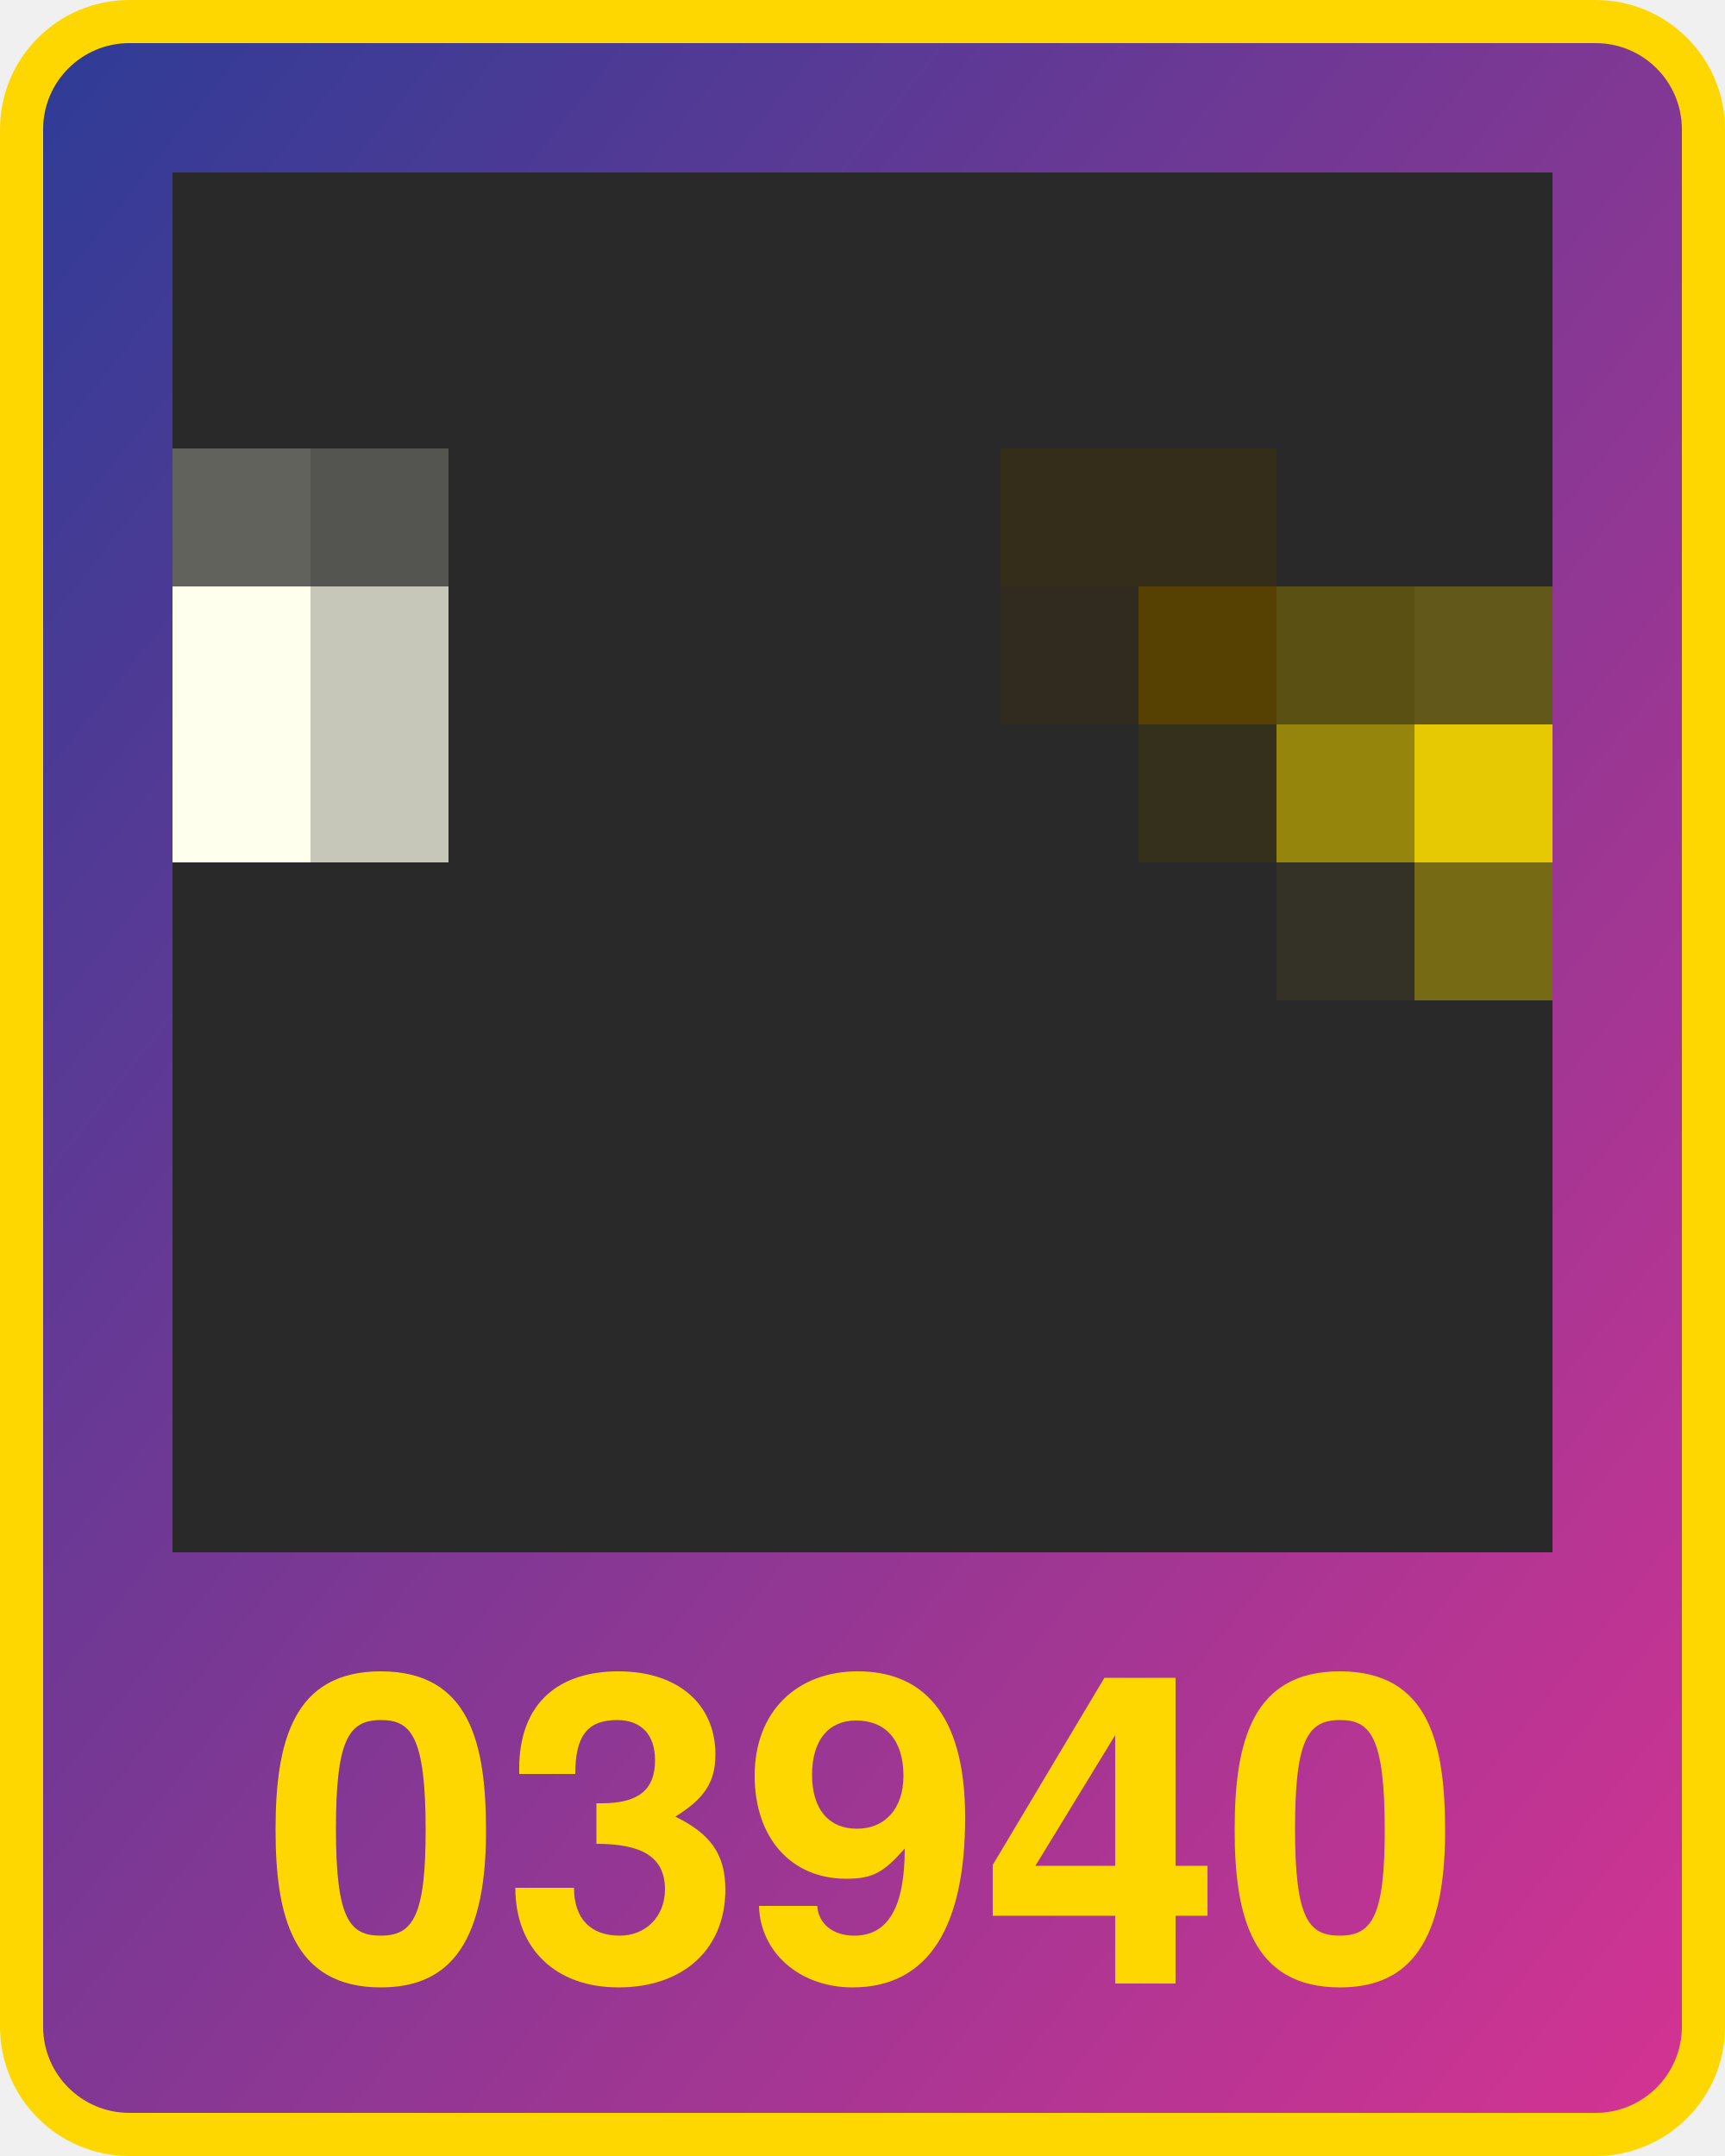
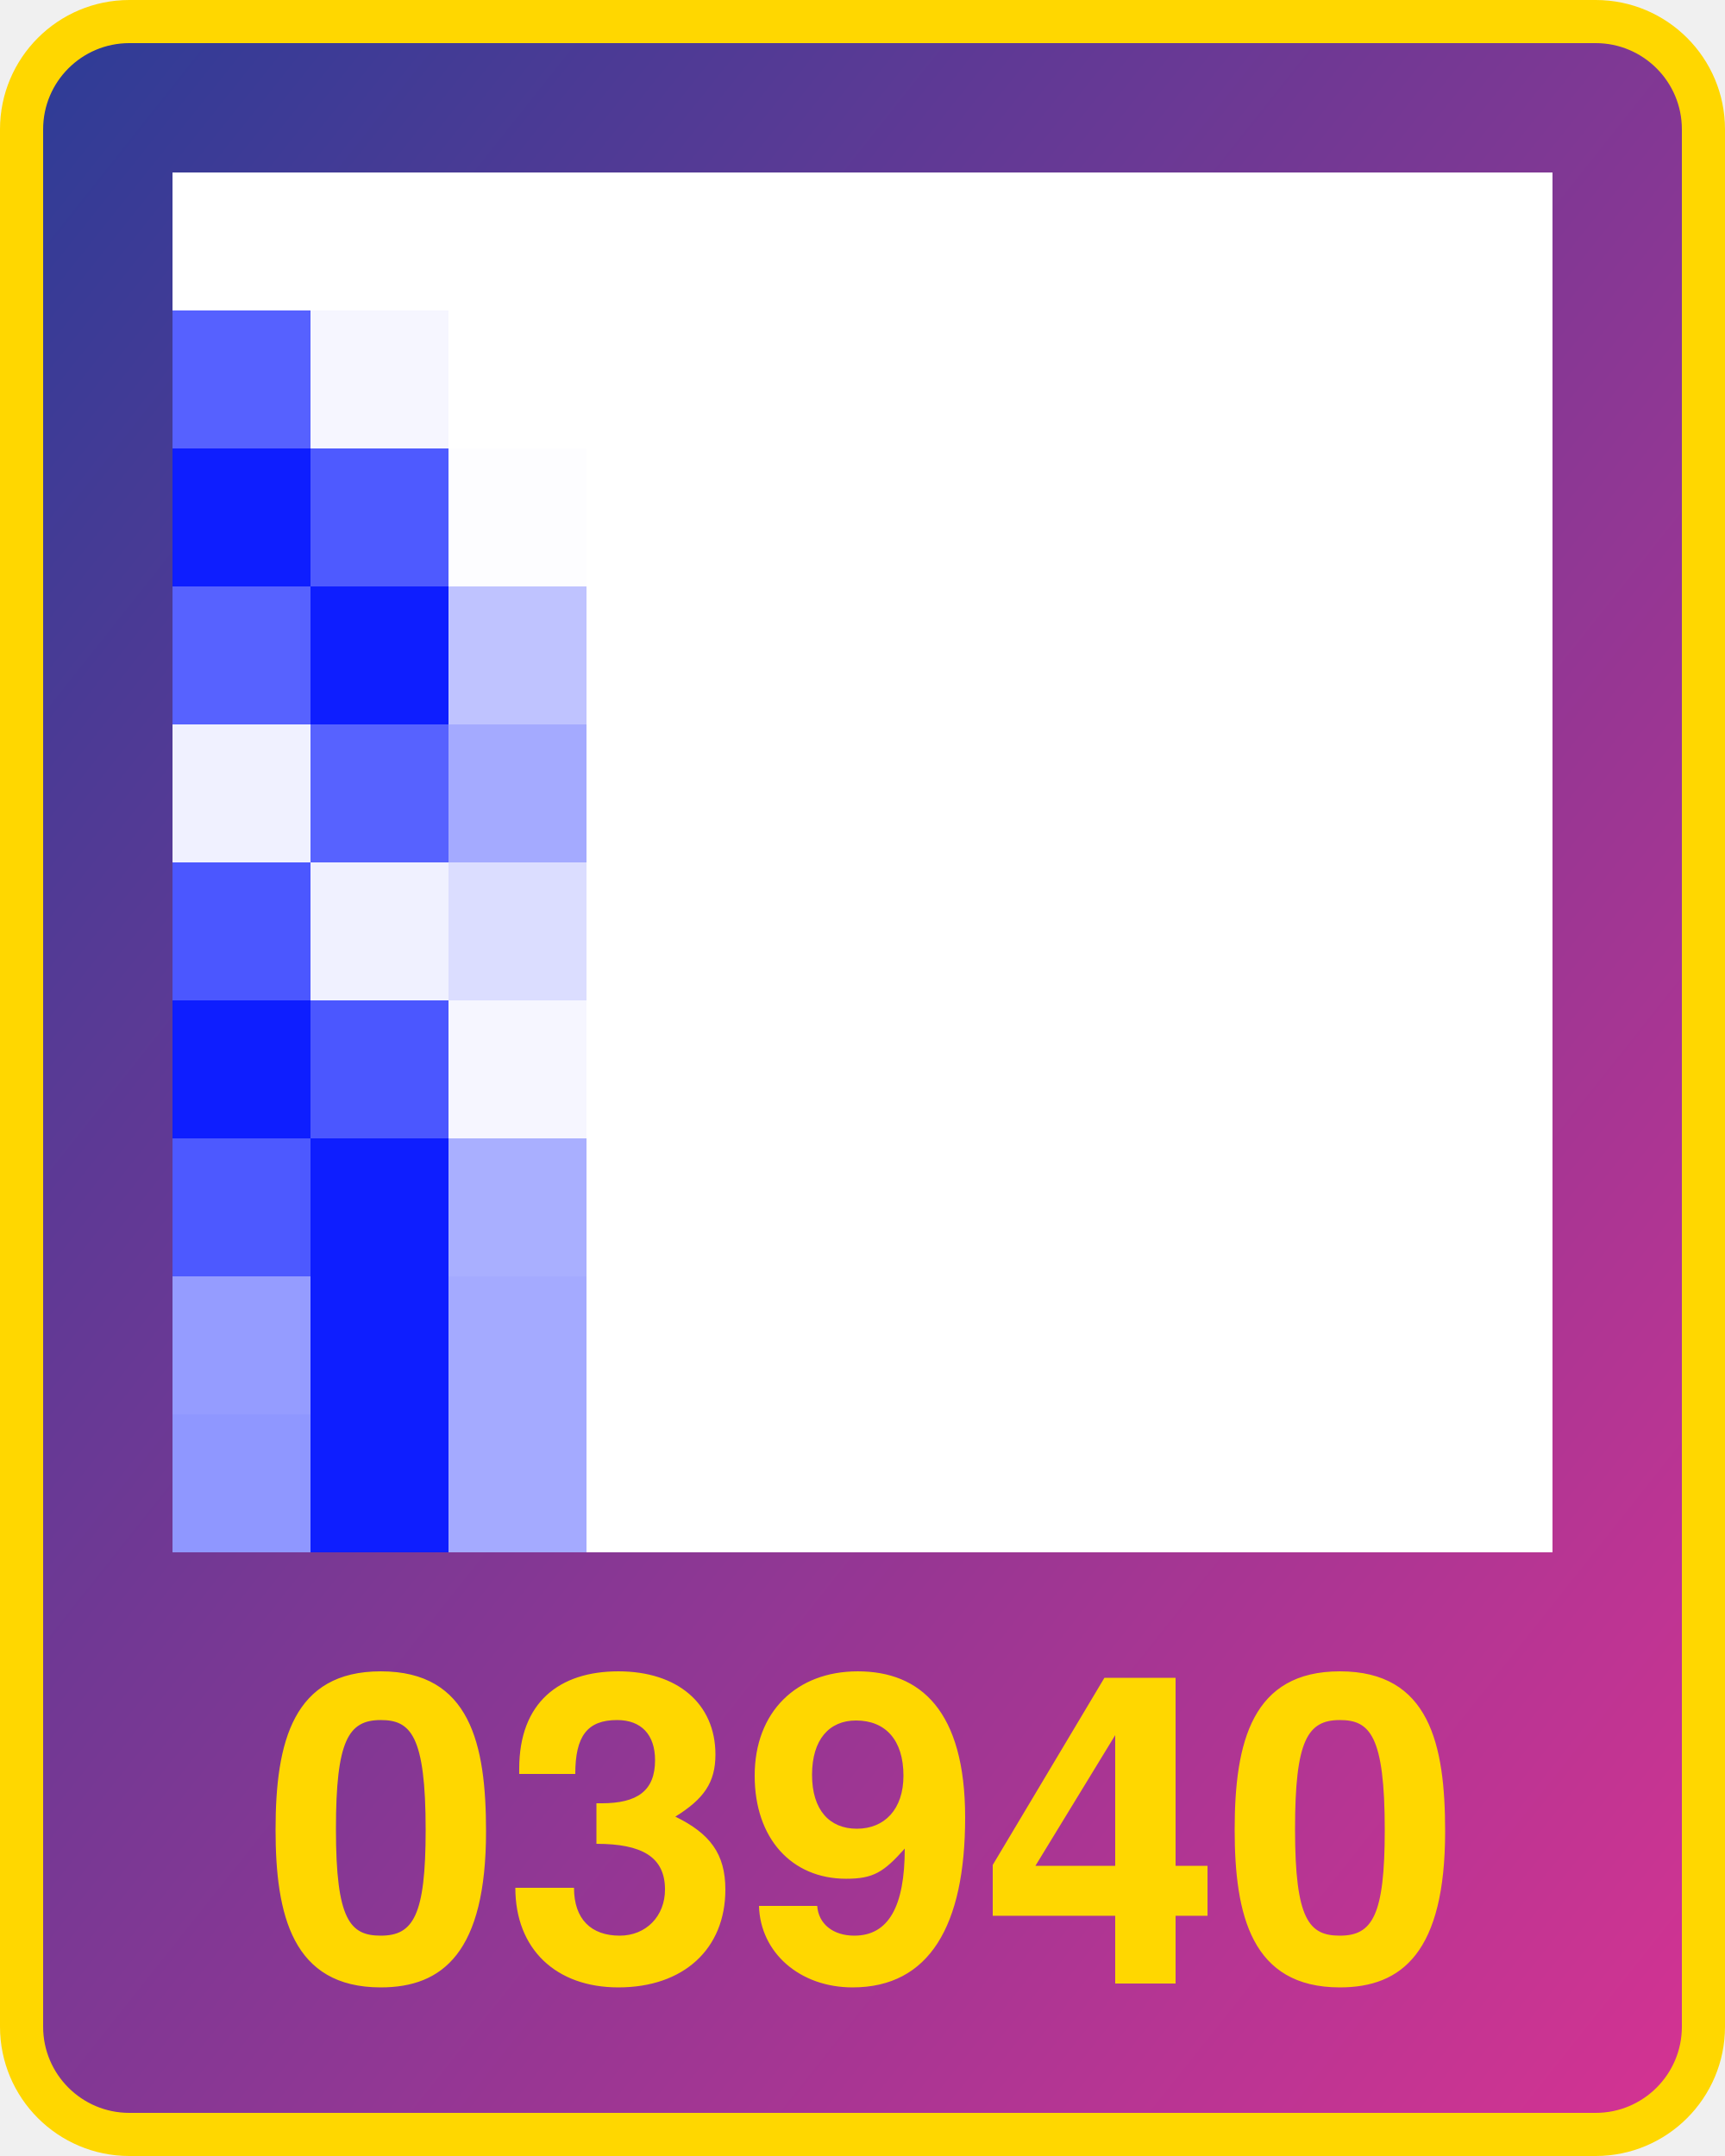
<svg xmlns="http://www.w3.org/2000/svg" width="800" height="1000">
  <defs>
    <linearGradient id="g" x1="0" x2="1" y1="0" y2="1">
      <stop offset="0%" stop-color="#2d3c96" />
      <stop offset="100%" stop-color="#d53392" />
    </linearGradient>
  </defs>
  <rect x="10" y="10" width="780" height="980" fill="url(#g)" rx="50" ry="50" stroke="gold" stroke-width="20" />
  <text x="400" y="920" width="780" text-anchor="middle" style="font:bold 200px 'Helvetica Neue';fill:gold">03940</text>
  <g transform="translate(80 80) scale(64)">
-     <rect x="0" y="0" width="1" height="1" fill="#292929" />
-     <rect x="0" y="1" width="1" height="1" fill="#292929" />
-     <rect x="0" y="2" width="1" height="1" fill="#62625d" />
-     <rect x="0" y="3" width="1" height="1" fill="#ffffed" />
-     <rect x="0" y="4" width="1" height="1" fill="#ffffed" />
-     <rect x="0" y="5" width="1" height="1" fill="#292929" />
-     <rect x="0" y="6" width="1" height="1" fill="#292929" />
-     <rect x="0" y="7" width="1" height="1" fill="#292929" />
-     <rect x="0" y="8" width="1" height="1" fill="#292929" />
-     <rect x="0" y="9" width="1" height="1" fill="#292929" />
-     <rect x="1" y="0" width="1" height="1" fill="#292929" />
-     <rect x="1" y="1" width="1" height="1" fill="#292929" />
-     <rect x="1" y="2" width="1" height="1" fill="#545450" />
-     <rect x="1" y="3" width="1" height="1" fill="#c6c6b9" />
-     <rect x="1" y="4" width="1" height="1" fill="#c6c6b9" />
-     <rect x="1" y="5" width="1" height="1" fill="#292929" />
-     <rect x="1" y="6" width="1" height="1" fill="#292929" />
-     <rect x="1" y="7" width="1" height="1" fill="#292929" />
-     <rect x="1" y="8" width="1" height="1" fill="#292929" />
-     <rect x="1" y="9" width="1" height="1" fill="#292929" />
-     <rect x="2" y="0" width="1" height="1" fill="#292929" />
-     <rect x="2" y="1" width="1" height="1" fill="#292929" />
-     <rect x="2" y="2" width="1" height="1" fill="#292929" />
-     <rect x="2" y="3" width="1" height="1" fill="#292929" />
-     <rect x="2" y="4" width="1" height="1" fill="#292929" />
-     <rect x="2" y="5" width="1" height="1" fill="#292929" />
-     <rect x="2" y="6" width="1" height="1" fill="#292929" />
-     <rect x="2" y="7" width="1" height="1" fill="#292929" />
-     <rect x="2" y="8" width="1" height="1" fill="#292929" />
-     <rect x="2" y="9" width="1" height="1" fill="#292929" />
-     <rect x="3" y="0" width="1" height="1" fill="#292929" />
-     <rect x="3" y="1" width="1" height="1" fill="#292929" />
-     <rect x="3" y="2" width="1" height="1" fill="#292929" />
-     <rect x="3" y="3" width="1" height="1" fill="#292929" />
-     <rect x="3" y="4" width="1" height="1" fill="#292929" />
-     <rect x="3" y="5" width="1" height="1" fill="#292929" />
-     <rect x="3" y="6" width="1" height="1" fill="#292929" />
-     <rect x="3" y="7" width="1" height="1" fill="#292929" />
-     <rect x="3" y="8" width="1" height="1" fill="#292929" />
-     <rect x="3" y="9" width="1" height="1" fill="#292929" />
-     <rect x="4" y="0" width="1" height="1" fill="#292929" />
-     <rect x="4" y="1" width="1" height="1" fill="#292929" />
-     <rect x="4" y="2" width="1" height="1" fill="#292929" />
-     <rect x="4" y="3" width="1" height="1" fill="#292929" />
-     <rect x="4" y="4" width="1" height="1" fill="#292929" />
-     <rect x="4" y="5" width="1" height="1" fill="#292929" />
-     <rect x="4" y="6" width="1" height="1" fill="#292929" />
-     <rect x="4" y="7" width="1" height="1" fill="#292929" />
-     <rect x="4" y="8" width="1" height="1" fill="#292929" />
-     <rect x="4" y="9" width="1" height="1" fill="#292929" />
-     <rect x="5" y="0" width="1" height="1" fill="#292929" />
-     <rect x="5" y="1" width="1" height="1" fill="#292929" />
-     <rect x="5" y="2" width="1" height="1" fill="#292929" />
-     <rect x="5" y="3" width="1" height="1" fill="#292929" />
-     <rect x="5" y="4" width="1" height="1" fill="#292929" />
-     <rect x="5" y="5" width="1" height="1" fill="#292929" />
-     <rect x="5" y="6" width="1" height="1" fill="#292929" />
-     <rect x="5" y="7" width="1" height="1" fill="#292929" />
-     <rect x="5" y="8" width="1" height="1" fill="#292929" />
-     <rect x="5" y="9" width="1" height="1" fill="#292929" />
-     <rect x="6" y="0" width="1" height="1" fill="#292929" />
-     <rect x="6" y="1" width="1" height="1" fill="#292929" />
-     <rect x="6" y="2" width="1" height="1" fill="#342d19" />
-     <rect x="6" y="3" width="1" height="1" fill="#302b1e" />
-     <rect x="6" y="4" width="1" height="1" fill="#292929" />
-     <rect x="6" y="5" width="1" height="1" fill="#292929" />
-     <rect x="6" y="6" width="1" height="1" fill="#292929" />
-     <rect x="6" y="7" width="1" height="1" fill="#292929" />
-     <rect x="6" y="8" width="1" height="1" fill="#292929" />
-     <rect x="6" y="9" width="1" height="1" fill="#292929" />
-     <rect x="7" y="0" width="1" height="1" fill="#292929" />
-     <rect x="7" y="1" width="1" height="1" fill="#292929" />
-     <rect x="7" y="2" width="1" height="1" fill="#332d19" />
-     <rect x="7" y="3" width="1" height="1" fill="#564002" />
-     <rect x="7" y="4" width="1" height="1" fill="#35301b" />
-     <rect x="7" y="5" width="1" height="1" fill="#292929" />
-     <rect x="7" y="6" width="1" height="1" fill="#292929" />
-     <rect x="7" y="7" width="1" height="1" fill="#292929" />
-     <rect x="7" y="8" width="1" height="1" fill="#292929" />
-     <rect x="7" y="9" width="1" height="1" fill="#292929" />
-     <rect x="8" y="0" width="1" height="1" fill="#292929" />
-     <rect x="8" y="1" width="1" height="1" fill="#292929" />
-     <rect x="8" y="2" width="1" height="1" fill="#292929" />
-     <rect x="8" y="3" width="1" height="1" fill="#5b5013" />
-     <rect x="8" y="4" width="1" height="1" fill="#96850d" />
-     <rect x="8" y="5" width="1" height="1" fill="#343226" />
-     <rect x="8" y="6" width="1" height="1" fill="#292929" />
-     <rect x="8" y="7" width="1" height="1" fill="#292929" />
-     <rect x="8" y="8" width="1" height="1" fill="#292929" />
-     <rect x="8" y="9" width="1" height="1" fill="#292929" />
-     <rect x="9" y="0" width="1" height="1" fill="#292929" />
-     <rect x="9" y="1" width="1" height="1" fill="#292929" />
-     <rect x="9" y="2" width="1" height="1" fill="#292929" />
-     <rect x="9" y="3" width="1" height="1" fill="#61581a" />
-     <rect x="9" y="4" width="1" height="1" fill="#e6c902" />
-     <rect x="9" y="5" width="1" height="1" fill="#776a14" />
-     <rect x="9" y="6" width="1" height="1" fill="#292929" />
-     <rect x="9" y="7" width="1" height="1" fill="#292929" />
-     <rect x="9" y="8" width="1" height="1" fill="#292929" />
-     <rect x="9" y="9" width="1" height="1" fill="#292929" />
+     <rect x="0" y="0" width="1" height="1" fill="#ffffff" />
+     <rect x="0" y="1" width="1" height="1" fill="#5661ff" />
+     <rect x="0" y="2" width="1" height="1" fill="#0e1eff" />
+     <rect x="0" y="3" width="1" height="1" fill="#5762ff" />
+     <rect x="0" y="4" width="1" height="1" fill="#f0f1ff" />
+     <rect x="0" y="5" width="1" height="1" fill="#4b57ff" />
+     <rect x="0" y="6" width="1" height="1" fill="#0e1eff" />
+     <rect x="0" y="7" width="1" height="1" fill="#4d59ff" />
+     <rect x="0" y="8" width="1" height="1" fill="#959cff" />
+     <rect x="0" y="9" width="1" height="1" fill="#8f97ff" />
+     <rect x="1" y="0" width="1" height="1" fill="#ffffff" />
+     <rect x="1" y="1" width="1" height="1" fill="#f6f6ff" />
+     <rect x="1" y="2" width="1" height="1" fill="#4e5aff" />
+     <rect x="1" y="3" width="1" height="1" fill="#0e1eff" />
+     <rect x="1" y="4" width="1" height="1" fill="#5762ff" />
+     <rect x="1" y="5" width="1" height="1" fill="#f0f1ff" />
+     <rect x="1" y="6" width="1" height="1" fill="#4b57ff" />
+     <rect x="1" y="7" width="1" height="1" fill="#0e1eff" />
+     <rect x="1" y="8" width="1" height="1" fill="#0e1eff" />
+     <rect x="1" y="9" width="1" height="1" fill="#0e1eff" />
+     <rect x="2" y="0" width="1" height="1" fill="#ffffff" />
+     <rect x="2" y="1" width="1" height="1" fill="#ffffff" />
+     <rect x="2" y="2" width="1" height="1" fill="#fdfdff" />
+     <rect x="2" y="3" width="1" height="1" fill="#bfc3ff" />
+     <rect x="2" y="4" width="1" height="1" fill="#a4aaff" />
+     <rect x="2" y="5" width="1" height="1" fill="#dbddff" />
+     <rect x="2" y="6" width="1" height="1" fill="#f6f6ff" />
+     <rect x="2" y="7" width="1" height="1" fill="#a9afff" />
+     <rect x="2" y="8" width="1" height="1" fill="#a4aaff" />
+     <rect x="2" y="9" width="1" height="1" fill="#a4aaff" />
+     <rect x="3" y="0" width="1" height="1" fill="#ffffff" />
+     <rect x="3" y="1" width="1" height="1" fill="#ffffff" />
+     <rect x="3" y="2" width="1" height="1" fill="#ffffff" />
+     <rect x="3" y="3" width="1" height="1" fill="#ffffff" />
+     <rect x="3" y="4" width="1" height="1" fill="#ffffff" />
+     <rect x="3" y="5" width="1" height="1" fill="#ffffff" />
+     <rect x="3" y="6" width="1" height="1" fill="#ffffff" />
+     <rect x="3" y="7" width="1" height="1" fill="#ffffff" />
+     <rect x="3" y="8" width="1" height="1" fill="#ffffff" />
+     <rect x="3" y="9" width="1" height="1" fill="#ffffff" />
+     <rect x="4" y="0" width="1" height="1" fill="#ffffff" />
+     <rect x="4" y="1" width="1" height="1" fill="#ffffff" />
+     <rect x="4" y="2" width="1" height="1" fill="#ffffff" />
+     <rect x="4" y="3" width="1" height="1" fill="#ffffff" />
+     <rect x="4" y="4" width="1" height="1" fill="#ffffff" />
+     <rect x="4" y="5" width="1" height="1" fill="#ffffff" />
+     <rect x="4" y="6" width="1" height="1" fill="#ffffff" />
+     <rect x="4" y="7" width="1" height="1" fill="#ffffff" />
+     <rect x="4" y="8" width="1" height="1" fill="#ffffff" />
+     <rect x="4" y="9" width="1" height="1" fill="#ffffff" />
+     <rect x="5" y="0" width="1" height="1" fill="#ffffff" />
+     <rect x="5" y="1" width="1" height="1" fill="#ffffff" />
+     <rect x="5" y="2" width="1" height="1" fill="#ffffff" />
+     <rect x="5" y="3" width="1" height="1" fill="#ffffff" />
+     <rect x="5" y="4" width="1" height="1" fill="#ffffff" />
+     <rect x="5" y="5" width="1" height="1" fill="#ffffff" />
+     <rect x="5" y="6" width="1" height="1" fill="#ffffff" />
+     <rect x="5" y="7" width="1" height="1" fill="#ffffff" />
+     <rect x="5" y="8" width="1" height="1" fill="#ffffff" />
+     <rect x="5" y="9" width="1" height="1" fill="#ffffff" />
+     <rect x="6" y="0" width="1" height="1" fill="#ffffff" />
+     <rect x="6" y="1" width="1" height="1" fill="#ffffff" />
+     <rect x="6" y="2" width="1" height="1" fill="#ffffff" />
+     <rect x="6" y="3" width="1" height="1" fill="#ffffff" />
+     <rect x="6" y="4" width="1" height="1" fill="#ffffff" />
+     <rect x="6" y="5" width="1" height="1" fill="#ffffff" />
+     <rect x="6" y="6" width="1" height="1" fill="#ffffff" />
+     <rect x="6" y="7" width="1" height="1" fill="#ffffff" />
+     <rect x="6" y="8" width="1" height="1" fill="#ffffff" />
+     <rect x="6" y="9" width="1" height="1" fill="#ffffff" />
+     <rect x="7" y="0" width="1" height="1" fill="#ffffff" />
+     <rect x="7" y="1" width="1" height="1" fill="#ffffff" />
+     <rect x="7" y="2" width="1" height="1" fill="#ffffff" />
+     <rect x="7" y="3" width="1" height="1" fill="#ffffff" />
+     <rect x="7" y="4" width="1" height="1" fill="#ffffff" />
+     <rect x="7" y="5" width="1" height="1" fill="#ffffff" />
+     <rect x="7" y="6" width="1" height="1" fill="#ffffff" />
+     <rect x="7" y="7" width="1" height="1" fill="#ffffff" />
+     <rect x="7" y="8" width="1" height="1" fill="#ffffff" />
+     <rect x="7" y="9" width="1" height="1" fill="#ffffff" />
+     <rect x="8" y="0" width="1" height="1" fill="#ffffff" />
+     <rect x="8" y="1" width="1" height="1" fill="#ffffff" />
+     <rect x="8" y="2" width="1" height="1" fill="#ffffff" />
+     <rect x="8" y="3" width="1" height="1" fill="#ffffff" />
+     <rect x="8" y="4" width="1" height="1" fill="#ffffff" />
+     <rect x="8" y="5" width="1" height="1" fill="#ffffff" />
+     <rect x="8" y="6" width="1" height="1" fill="#ffffff" />
+     <rect x="8" y="7" width="1" height="1" fill="#ffffff" />
+     <rect x="8" y="8" width="1" height="1" fill="#ffffff" />
+     <rect x="8" y="9" width="1" height="1" fill="#ffffff" />
+     <rect x="9" y="0" width="1" height="1" fill="#ffffff" />
+     <rect x="9" y="1" width="1" height="1" fill="#ffffff" />
+     <rect x="9" y="2" width="1" height="1" fill="#ffffff" />
+     <rect x="9" y="3" width="1" height="1" fill="#ffffff" />
+     <rect x="9" y="4" width="1" height="1" fill="#ffffff" />
+     <rect x="9" y="5" width="1" height="1" fill="#ffffff" />
+     <rect x="9" y="6" width="1" height="1" fill="#ffffff" />
+     <rect x="9" y="7" width="1" height="1" fill="#ffffff" />
+     <rect x="9" y="8" width="1" height="1" fill="#ffffff" />
+     <rect x="9" y="9" width="1" height="1" fill="#ffffff" />
  </g>
</svg>
